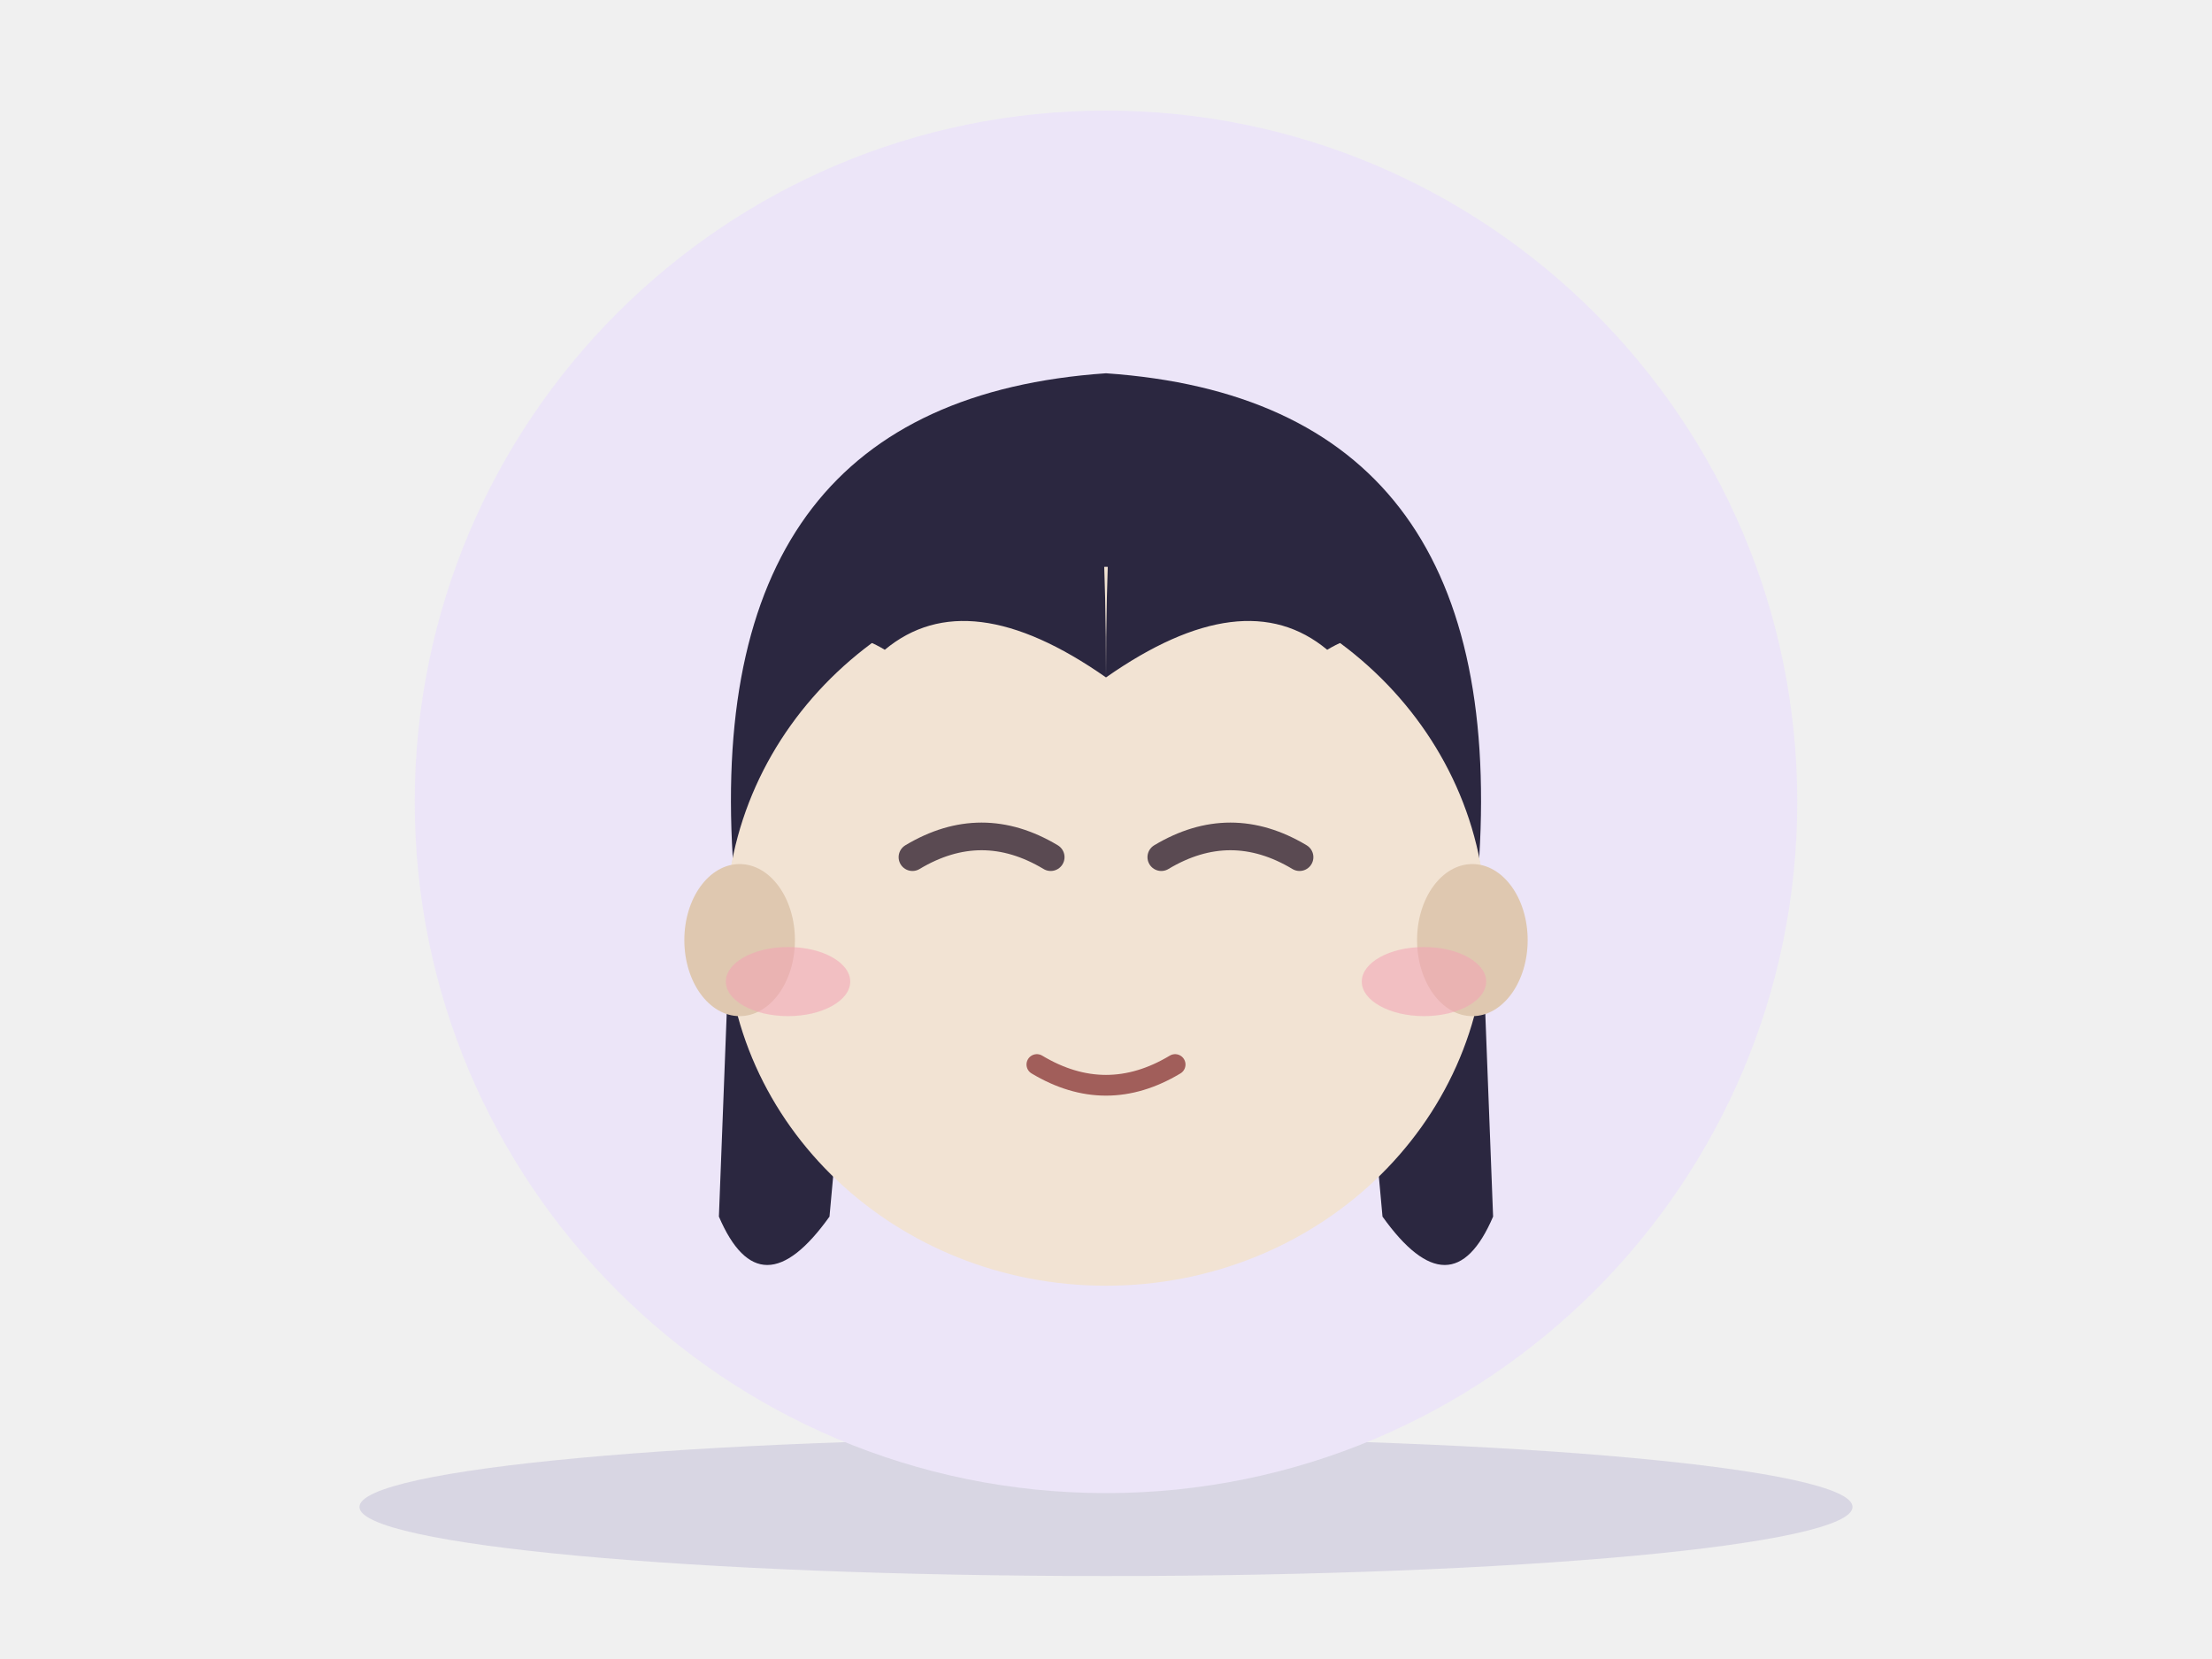
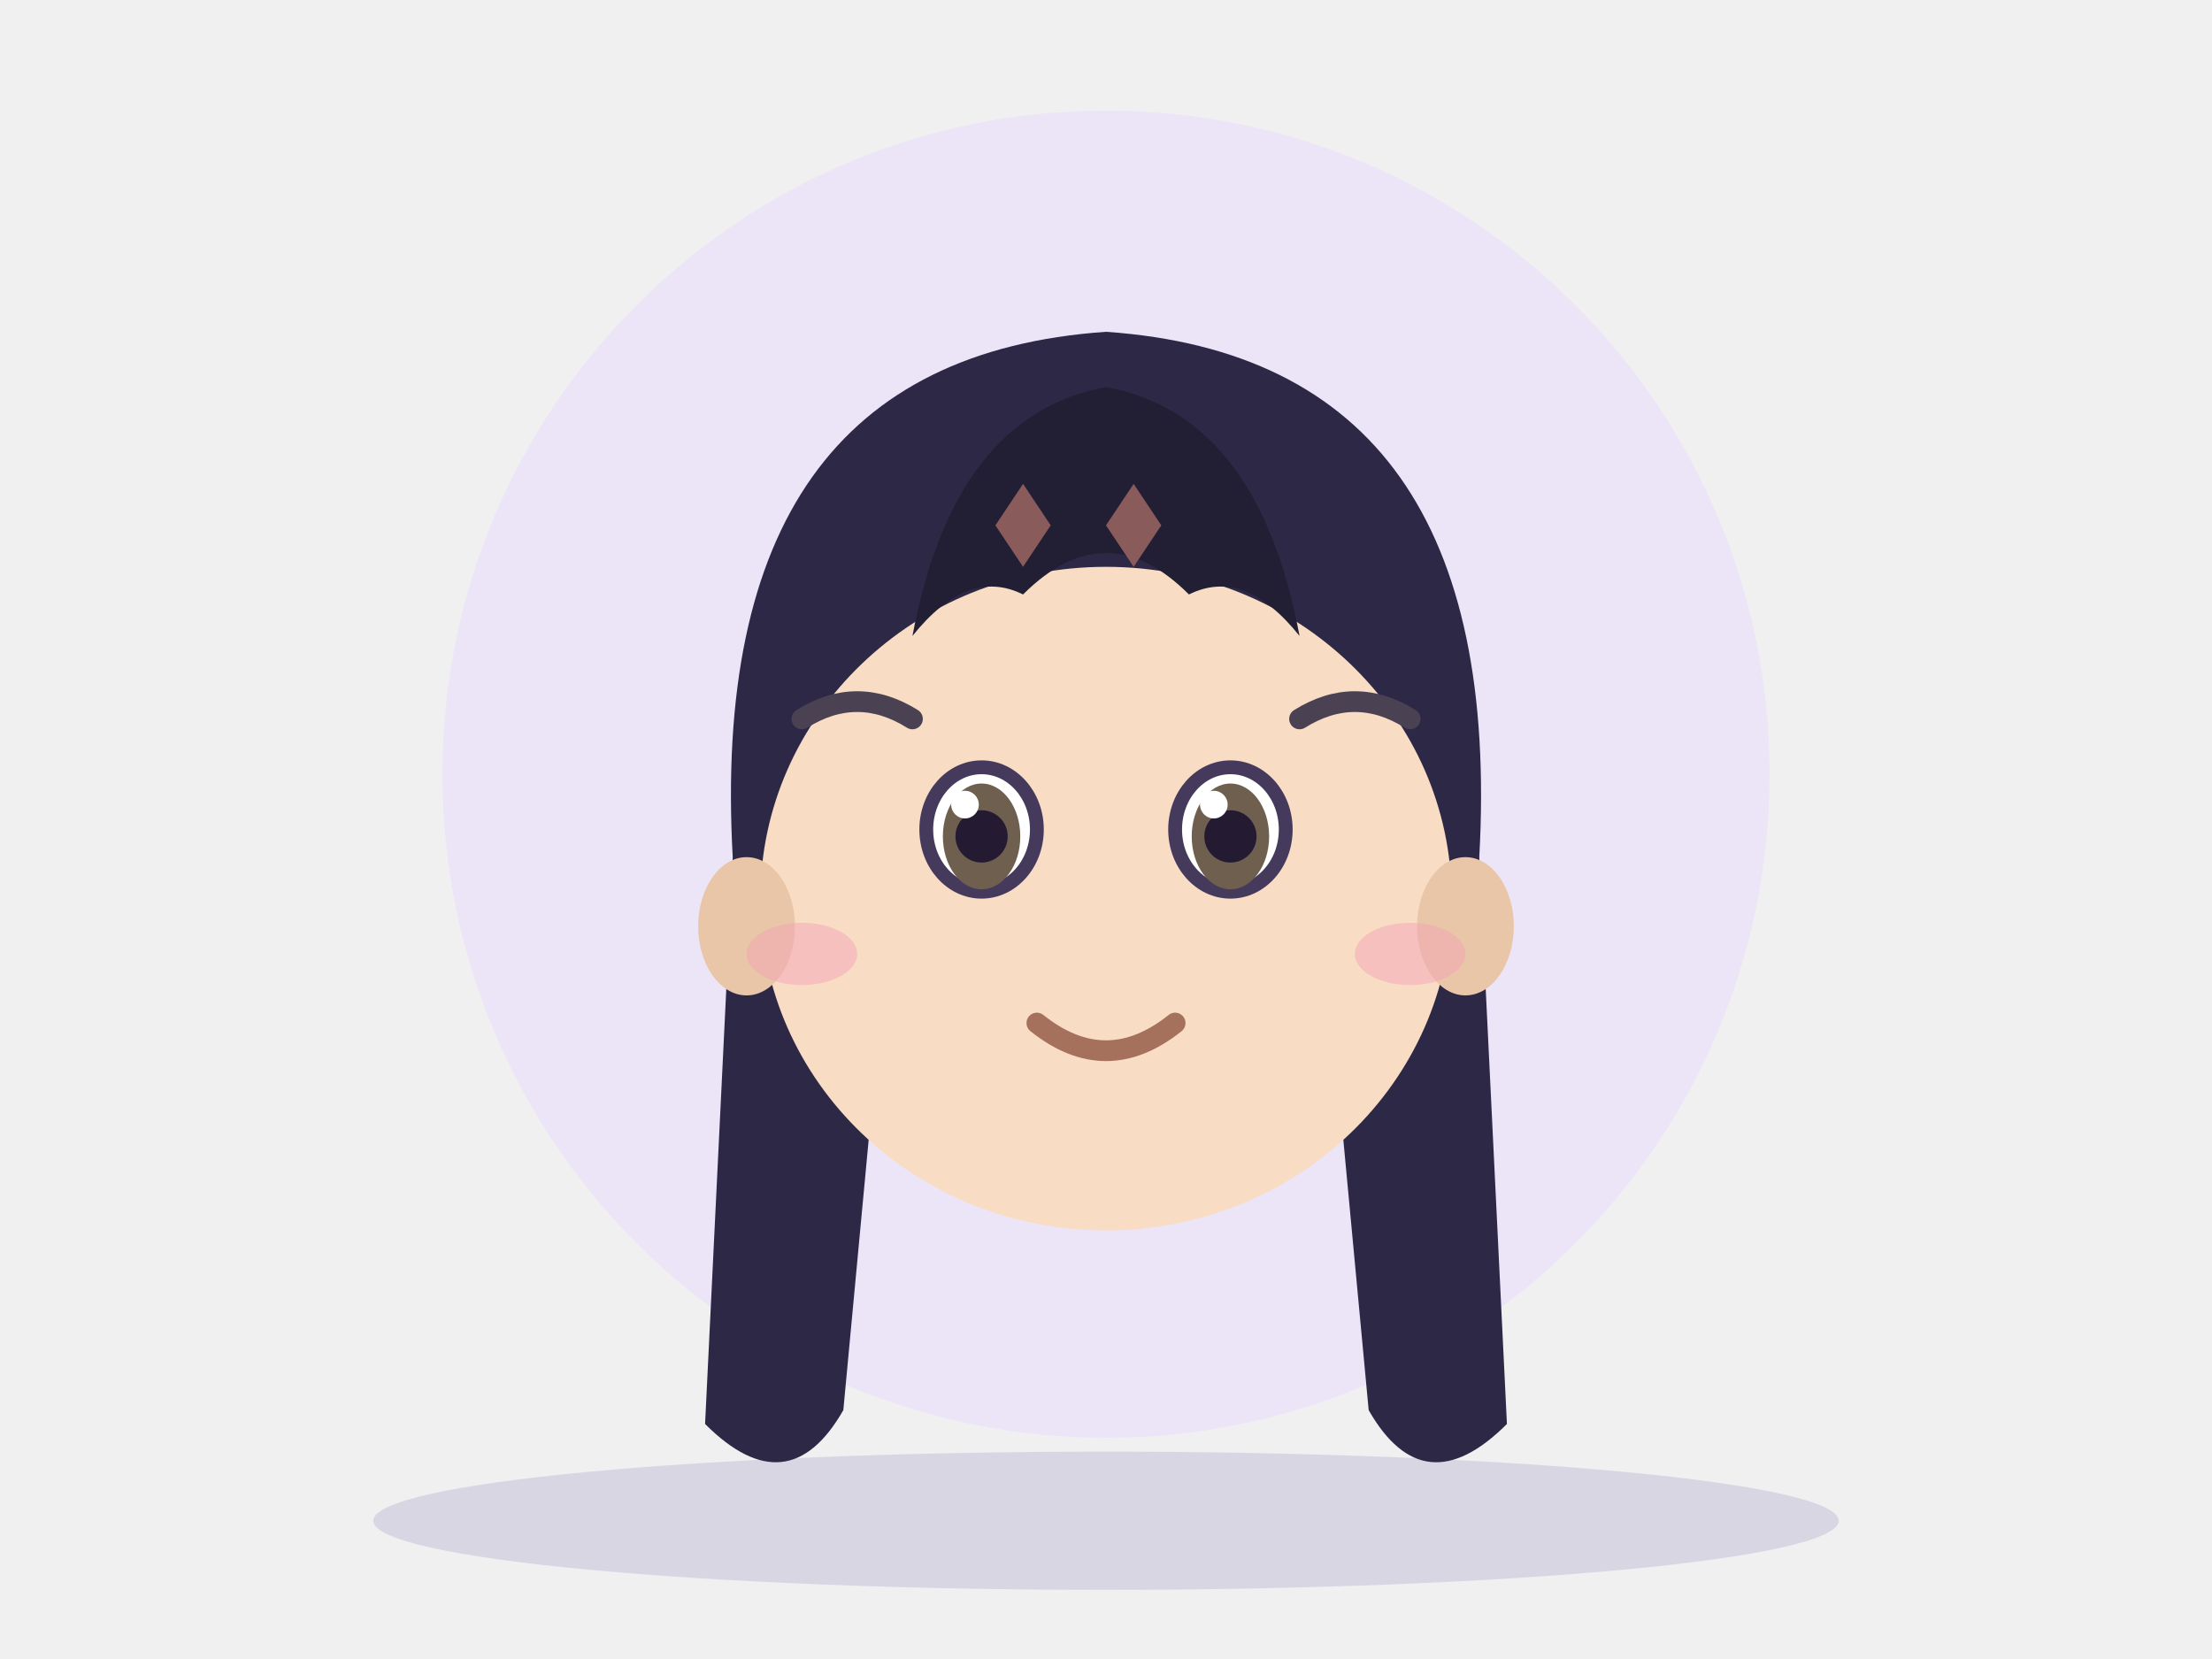
<svg xmlns="http://www.w3.org/2000/svg" viewBox="0 0 320 240" role="img">
-   <ellipse cx="160" cy="218" rx="108" ry="10" fill="#7a6fae" opacity=".2" />
-   <circle cx="160" cy="116" r="100" fill="#ece5f8" />
-   <path d="M106 124 Q102 58 160 54 Q218 58 214 124 L216 176 Q210 190 200 176 L196 132 124 132 120 176 Q110 190 104 176Z" fill="#2b2740" />
-   <ellipse cx="160" cy="134" rx="55" ry="52" fill="#f2e3d3" />
-   <ellipse cx="107" cy="136" rx="8" ry="11" fill="#dfc8b0" />
-   <ellipse cx="213" cy="136" rx="8" ry="11" fill="#dfc8b0" />
-   <path d="M110 98 Q112 62 158 58 Q160 74 160 98 Q140 84 128 94 Q118 88 110 98Z" fill="#2b2740" />
-   <path d="M210 98 Q208 62 162 58 Q160 74 160 98 Q180 84 192 94 Q202 88 210 98Z" fill="#2b2740" />
-   <path d="M132 124 Q142 118 152 124" stroke="#5a4a52" stroke-width="4" fill="none" stroke-linecap="round" />
-   <path d="M168 124 Q178 118 188 124" stroke="#5a4a52" stroke-width="4" fill="none" stroke-linecap="round" />
-   <path d="M150 154 Q160 160 170 154" stroke="#a15e5a" stroke-width="3" fill="none" stroke-linecap="round" />
-   <ellipse cx="114" cy="142" rx="9" ry="5" fill="#f2a3b5" opacity=".55" />
-   <ellipse cx="206" cy="142" rx="9" ry="5" fill="#f2a3b5" opacity=".55" />
+   <ellipse cx="160" cy="220" rx="106" ry="10" fill="#7a6fae" opacity=".2" />
+   <circle cx="160" cy="112" r="96" fill="#ece5f8" />
+   <path d="M106 124 Q102 52 160 48 Q218 52 214 124 L218 206 Q206 218 198 204 L192 140 128 140 122 204 Q114 218 102 206Z" fill="#2c2846" />
+   <ellipse cx="160" cy="130" rx="50" ry="48" fill="#f8dcc4" />
+   <ellipse cx="108" cy="134" rx="7" ry="10" fill="#eac6a8" />
+   <ellipse cx="212" cy="134" rx="7" ry="10" fill="#eac6a8" />
+   <path d="M132 92 Q138 60 160 56 Q182 60 188 92 Q180 82 172 86 Q160 74 148 86 Q140 82 132 92Z" fill="#221f35" />
+   <path d="M148 70 L152 76 L148 82 L144 76Z" fill="#8a5b5b" />
+   <path d="M164 70 L168 76 L164 82 L160 76Z" fill="#8a5b5b" />
+   <ellipse cx="142.0" cy="120" rx="8" ry="9" fill="#fff" stroke="#453a5c" stroke-width="2" />
+   <ellipse cx="142.0" cy="121" rx="5.6" ry="7.65" fill="#6e5f4f" />
+   <circle cx="142.0" cy="121" r="3.78" fill="#241b33" />
+   <circle cx="139.6" cy="116.4" r="2.0" fill="#fff" />
+   <ellipse cx="178.0" cy="120" rx="8" ry="9" fill="#fff" stroke="#453a5c" stroke-width="2" />
+   <ellipse cx="178.0" cy="121" rx="5.6" ry="7.65" fill="#6e5f4f" />
+   <circle cx="178.0" cy="121" r="3.78" fill="#241b33" />
+   <circle cx="175.6" cy="116.4" r="2.0" fill="#fff" />
+   <path d="M116 104 q8 -5 16 0" stroke="#4a4152" stroke-width="3" fill="none" stroke-linecap="round" transform="rotate(0 160 104)" />
+   <path d="M188 104 q8 -5 16 0" stroke="#4a4152" stroke-width="3" fill="none" stroke-linecap="round" transform="rotate(0 160 104)" />
+   <path d="M150 148 Q160 156.0 170 148" stroke="#a5705c" stroke-width="3" fill="none" stroke-linecap="round" />
+   <ellipse cx="116" cy="138" rx="8" ry="4.5" fill="#f2a3b5" opacity=".5" />
+   <ellipse cx="204" cy="138" rx="8" ry="4.5" fill="#f2a3b5" opacity=".5" />
</svg>
